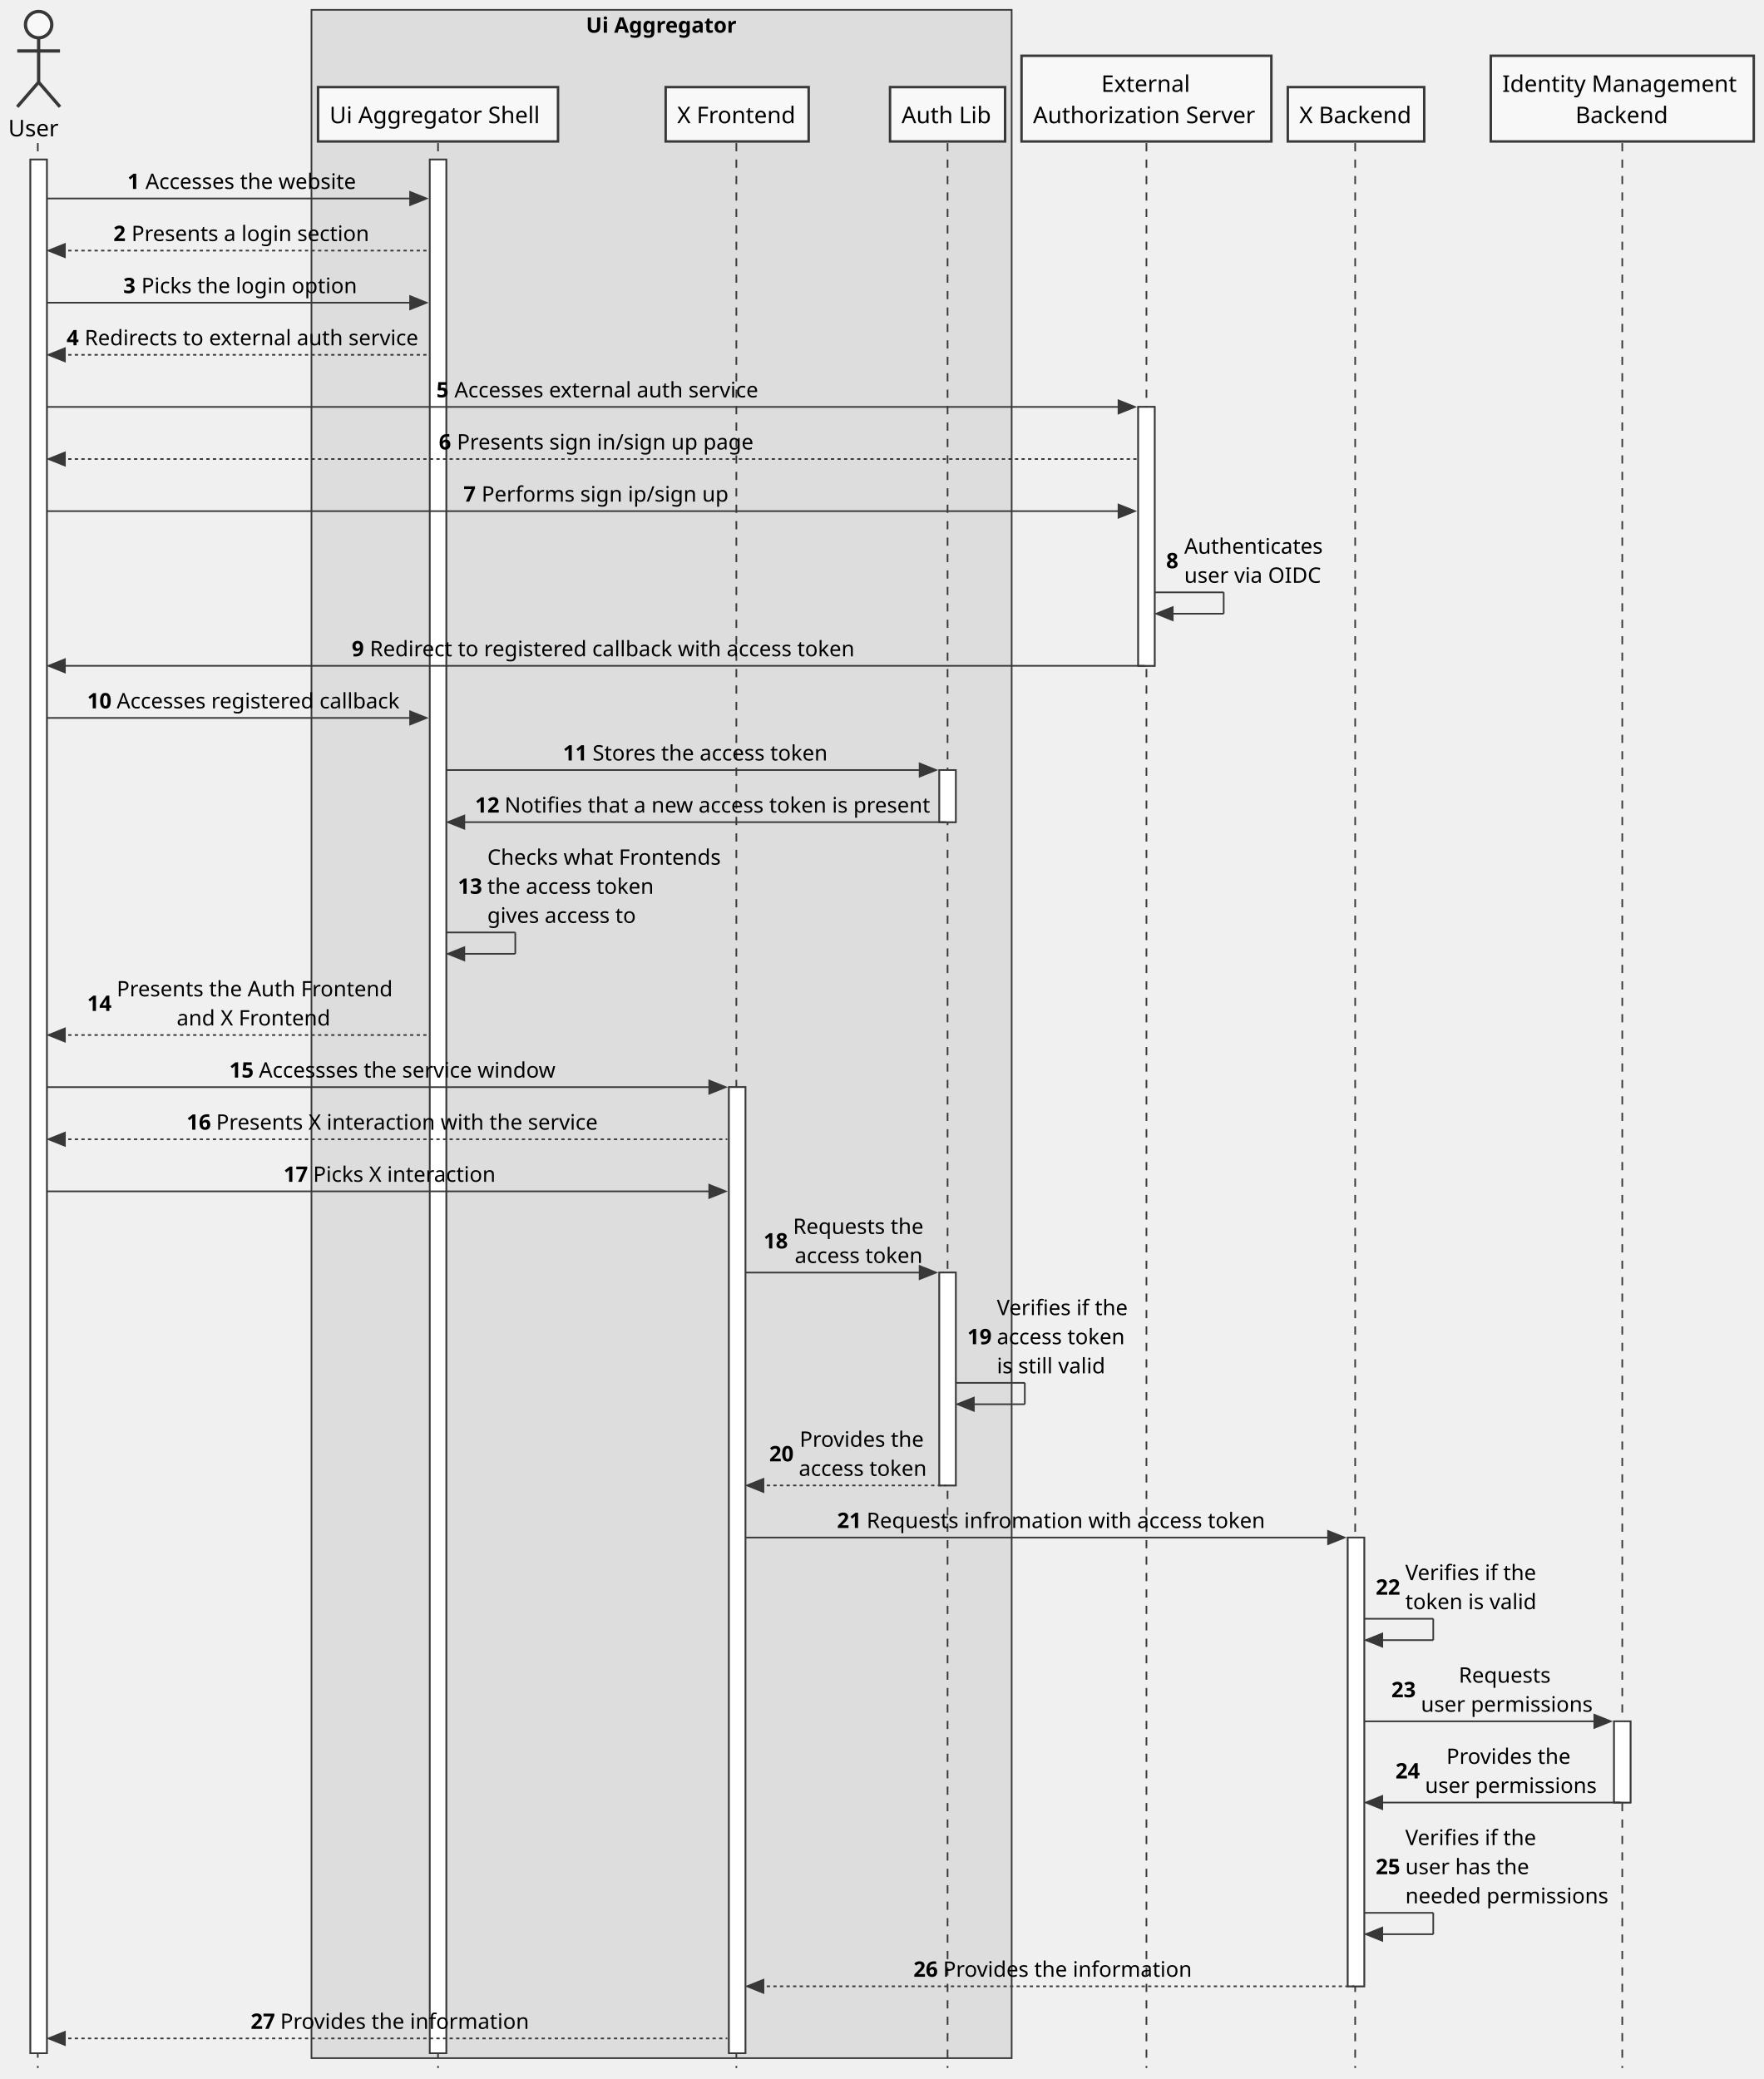
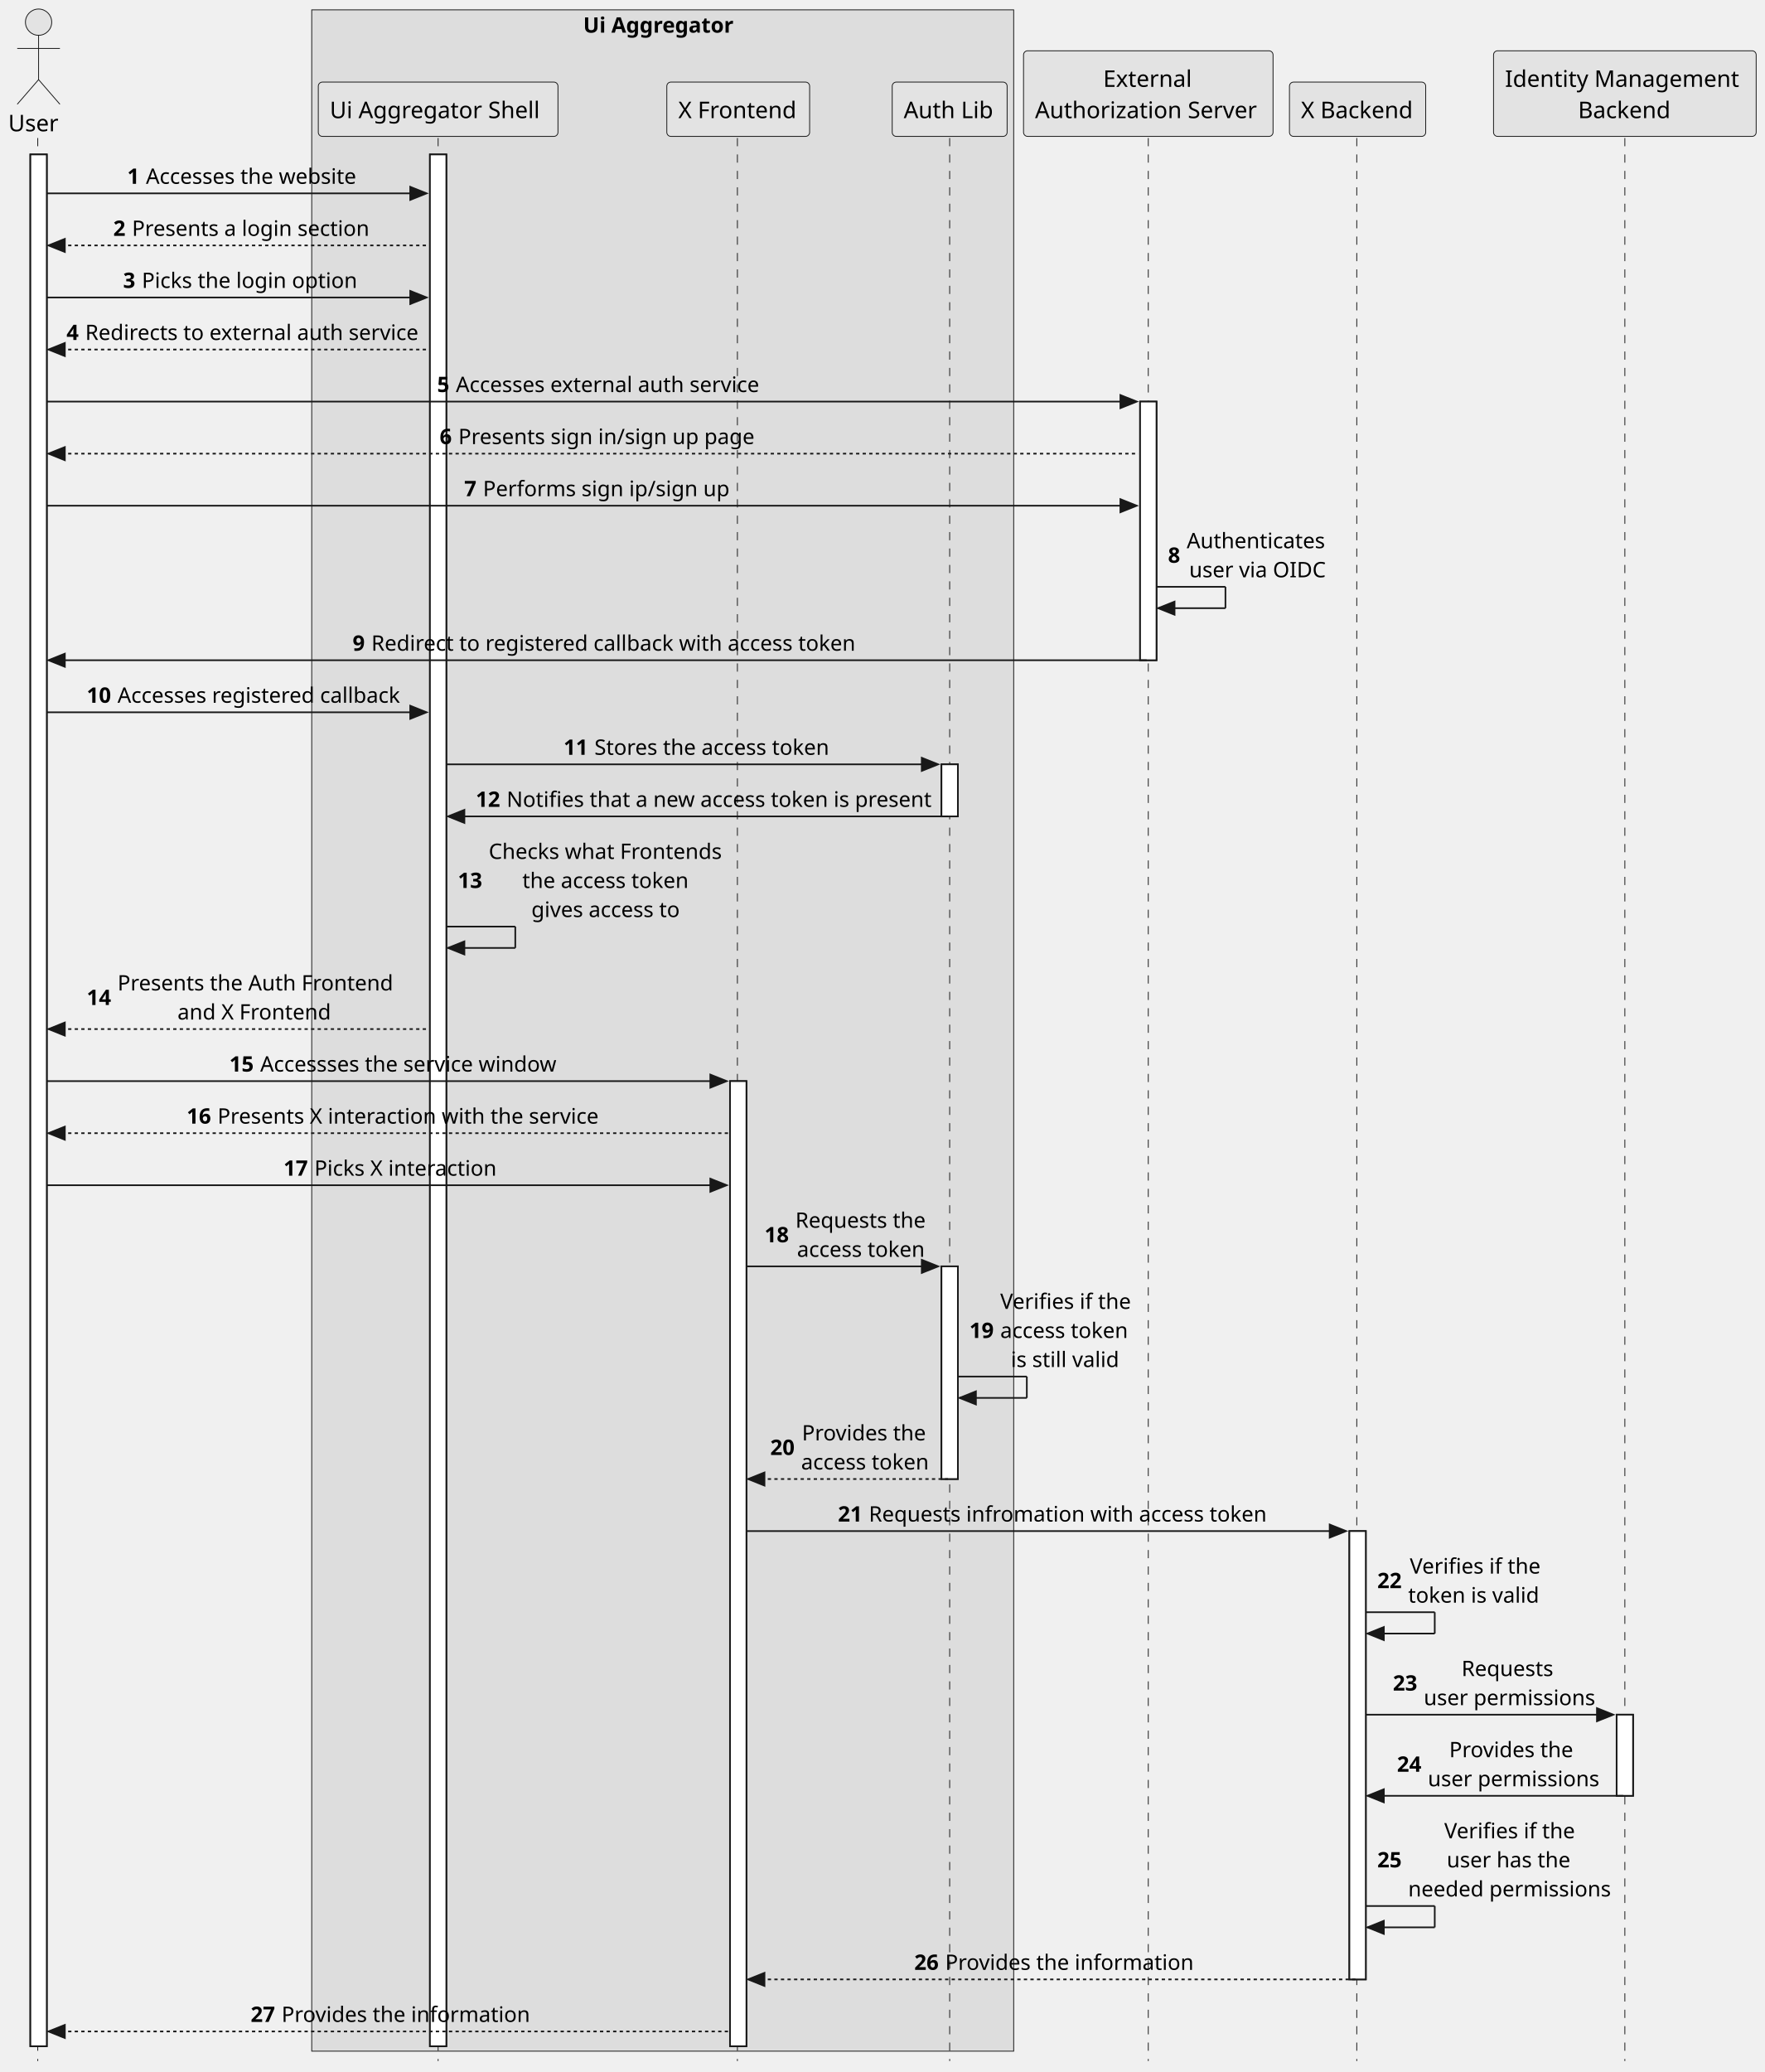
- <svg xmlns="http://www.w3.org/2000/svg" contentScriptType="application/ecmascript" contentStyleType="text/css" height="1265px" preserveAspectRatio="none" style="width:1073px;height:1265px;background:#FFFFFF;" version="1.1" viewBox="0 0 1073 1265" width="1073px" zoomAndPan="magnify">
+ <svg xmlns="http://www.w3.org/2000/svg" contentStyleType="text/css" height="1262px" preserveAspectRatio="none" style="width:1075px;height:1262px;background:#FFFFFF;" version="1.1" viewBox="0 0 1075 1262" width="1075px" zoomAndPan="magnify">
  <defs />
  <g>
-     <rect fill="#DDDDDD" height="1246.309" style="stroke:#383838;stroke-width:1.0;" width="426" x="189.5" y="6" />
-     <text fill="#000000" font-family="sans-serif" font-size="13" font-weight="bold" lengthAdjust="spacing" textLength="92" x="356.5" y="19.897">Ui Aggregator</text>
-     <rect fill="#FFFFFF" height="1152.241" style="stroke:#383838;stroke-width:1.0;" width="10" x="18.5" y="97.068" />
-     <rect fill="#FFFFFF" height="1152.241" style="stroke:#383838;stroke-width:1.0;" width="10" x="261.5" y="97.068" />
-     <rect fill="#FFFFFF" height="587.826" style="stroke:#383838;stroke-width:1.0;" width="10" x="443.5" y="661.482" />
-     <rect fill="#FFFFFF" height="31.706" style="stroke:#383838;stroke-width:1.0;" width="10" x="571.5" y="468.54" />
-     <rect fill="#FFFFFF" height="129.53" style="stroke:#383838;stroke-width:1.0;" width="10" x="571.5" y="774.306" />
-     <rect fill="#FFFFFF" height="157.53" style="stroke:#383838;stroke-width:1.0;" width="10" x="692.5" y="247.598" />
-     <rect fill="#FFFFFF" height="273.06" style="stroke:#383838;stroke-width:1.0;" width="10" x="820" y="935.542" />
-     <rect fill="#FFFFFF" height="49.412" style="stroke:#383838;stroke-width:1.0;" width="10" x="982" y="1047.367" />
-     <line style="stroke:#383838;stroke-width:1.0;stroke-dasharray:5.0,5.0;" x1="23" x2="23" y1="87.068" y2="1258.309" />
-     <line style="stroke:#383838;stroke-width:1.0;stroke-dasharray:5.0,5.0;" x1="266.5" x2="266.5" y1="87.068" y2="1258.309" />
-     <line style="stroke:#383838;stroke-width:1.0;stroke-dasharray:5.0,5.0;" x1="448" x2="448" y1="87.068" y2="1258.309" />
-     <line style="stroke:#383838;stroke-width:1.0;stroke-dasharray:5.0,5.0;" x1="576.5" x2="576.5" y1="87.068" y2="1258.309" />
-     <line style="stroke:#383838;stroke-width:1.0;stroke-dasharray:5.0,5.0;" x1="697.5" x2="697.5" y1="87.068" y2="1258.309" />
-     <line style="stroke:#383838;stroke-width:1.0;stroke-dasharray:5.0,5.0;" x1="824.5" x2="824.5" y1="87.068" y2="1258.309" />
-     <line style="stroke:#383838;stroke-width:1.0;stroke-dasharray:5.0,5.0;" x1="987" x2="987" y1="87.068" y2="1258.309" />
-     <text fill="#000000" font-family="sans-serif" font-size="14" lengthAdjust="spacing" textLength="31" x="5" y="82.966">User</text>
-     <ellipse cx="23.5" cy="15" fill="#F8F8F8" rx="8" ry="8" style="stroke:#383838;stroke-width:2.0;" />
-     <path d="M23.5,23 L23.5,50 M10.5,31 L36.5,31 M23.5,50 L10.5,65 M23.5,50 L36.5,65 " fill="none" style="stroke:#383838;stroke-width:2.0;" />
-     <rect fill="#F8F8F8" height="33.068" style="stroke:#383838;stroke-width:1.5;" width="146" x="193.5" y="53" />
-     <text fill="#000000" font-family="sans-serif" font-size="14" lengthAdjust="spacing" textLength="132" x="200.5" y="74.966">Ui Aggregator Shell</text>
-     <rect fill="#F8F8F8" height="33.068" style="stroke:#383838;stroke-width:1.5;" width="87" x="405" y="53" />
-     <text fill="#000000" font-family="sans-serif" font-size="14" lengthAdjust="spacing" textLength="73" x="412" y="74.966">X Frontend</text>
-     <rect fill="#F8F8F8" height="33.068" style="stroke:#383838;stroke-width:1.5;" width="70" x="541.5" y="53" />
-     <text fill="#000000" font-family="sans-serif" font-size="14" lengthAdjust="spacing" textLength="56" x="548.5" y="74.966">Auth Lib</text>
-     <rect fill="#F8F8F8" height="52.136" style="stroke:#383838;stroke-width:1.5;" width="152" x="621.5" y="33.932" />
-     <text fill="#000000" font-family="sans-serif" font-size="14" lengthAdjust="spacing" textLength="55" x="670" y="55.898">External</text>
-     <text fill="#000000" font-family="sans-serif" font-size="14" lengthAdjust="spacing" textLength="138" x="628.5" y="74.966">Authorization Server</text>
-     <rect fill="#F8F8F8" height="33.068" style="stroke:#383838;stroke-width:1.5;" width="83" x="783.5" y="53" />
-     <text fill="#000000" font-family="sans-serif" font-size="14" lengthAdjust="spacing" textLength="69" x="790.5" y="74.966">X Backend</text>
-     <rect fill="#F8F8F8" height="52.136" style="stroke:#383838;stroke-width:1.5;" width="160" x="907" y="33.932" />
-     <text fill="#000000" font-family="sans-serif" font-size="14" lengthAdjust="spacing" textLength="146" x="914" y="55.898">Identity Management</text>
-     <text fill="#000000" font-family="sans-serif" font-size="14" lengthAdjust="spacing" textLength="57" x="958.5" y="74.966">Backend</text>
-     <rect fill="#FFFFFF" height="1152.241" style="stroke:#383838;stroke-width:1.0;" width="10" x="18.5" y="97.068" />
-     <rect fill="#FFFFFF" height="1152.241" style="stroke:#383838;stroke-width:1.0;" width="10" x="261.5" y="97.068" />
-     <rect fill="#FFFFFF" height="587.826" style="stroke:#383838;stroke-width:1.0;" width="10" x="443.5" y="661.482" />
-     <rect fill="#FFFFFF" height="31.706" style="stroke:#383838;stroke-width:1.0;" width="10" x="571.5" y="468.54" />
-     <rect fill="#FFFFFF" height="129.53" style="stroke:#383838;stroke-width:1.0;" width="10" x="571.5" y="774.306" />
-     <rect fill="#FFFFFF" height="157.53" style="stroke:#383838;stroke-width:1.0;" width="10" x="692.5" y="247.598" />
-     <rect fill="#FFFFFF" height="273.06" style="stroke:#383838;stroke-width:1.0;" width="10" x="820" y="935.542" />
-     <rect fill="#FFFFFF" height="49.412" style="stroke:#383838;stroke-width:1.0;" width="10" x="982" y="1047.367" />
-     <polygon fill="#383838" points="249.5,116.774,259.5,120.774,249.5,124.774" style="stroke:#383838;stroke-width:1.0;" />
-     <line style="stroke:#383838;stroke-width:1.0;" x1="28.5" x2="255.5" y1="120.774" y2="120.774" />
-     <text fill="#000000" font-family="sans-serif" font-size="13" font-weight="bold" lengthAdjust="spacing" textLength="7" x="77.5" y="114.965">1</text>
-     <text fill="#000000" font-family="sans-serif" font-size="13" lengthAdjust="spacing" textLength="124" x="88.5" y="114.965">Accesses the website</text>
-     <polygon fill="#383838" points="39.5,148.48,29.5,152.48,39.5,156.48" style="stroke:#383838;stroke-width:1.0;" />
-     <line style="stroke:#383838;stroke-width:1.0;stroke-dasharray:2.0,2.0;" x1="33.5" x2="260.5" y1="152.48" y2="152.48" />
-     <text fill="#000000" font-family="sans-serif" font-size="13" font-weight="bold" lengthAdjust="spacing" textLength="7" x="69" y="146.671">2</text>
-     <text fill="#000000" font-family="sans-serif" font-size="13" lengthAdjust="spacing" textLength="141" x="80" y="146.671">Presents a login section</text>
-     <polygon fill="#383838" points="249.5,180.186,259.5,184.186,249.5,188.186" style="stroke:#383838;stroke-width:1.0;" />
-     <line style="stroke:#383838;stroke-width:1.0;" x1="28.5" x2="255.5" y1="184.186" y2="184.186" />
-     <text fill="#000000" font-family="sans-serif" font-size="13" font-weight="bold" lengthAdjust="spacing" textLength="7" x="75" y="178.377">3</text>
-     <text fill="#000000" font-family="sans-serif" font-size="13" lengthAdjust="spacing" textLength="129" x="86" y="178.377">Picks the login option</text>
-     <polygon fill="#383838" points="39.5,211.892,29.5,215.892,39.5,219.892" style="stroke:#383838;stroke-width:1.0;" />
-     <line style="stroke:#383838;stroke-width:1.0;stroke-dasharray:2.0,2.0;" x1="33.5" x2="260.5" y1="215.892" y2="215.892" />
-     <text fill="#000000" font-family="sans-serif" font-size="13" font-weight="bold" lengthAdjust="spacing" textLength="7" x="40.5" y="210.083">4</text>
-     <text fill="#000000" font-family="sans-serif" font-size="13" lengthAdjust="spacing" textLength="198" x="51.5" y="210.083">Redirects to external auth service</text>
-     <polygon fill="#383838" points="680.5,243.598,690.5,247.598,680.5,251.598" style="stroke:#383838;stroke-width:1.0;" />
-     <line style="stroke:#383838;stroke-width:1.0;" x1="28.5" x2="686.5" y1="247.598" y2="247.598" />
-     <text fill="#000000" font-family="sans-serif" font-size="13" font-weight="bold" lengthAdjust="spacing" textLength="7" x="265.5" y="241.789">5</text>
-     <text fill="#000000" font-family="sans-serif" font-size="13" lengthAdjust="spacing" textLength="179" x="276.5" y="241.789">Accesses external auth service</text>
-     <polygon fill="#383838" points="39.5,275.304,29.5,279.304,39.5,283.304" style="stroke:#383838;stroke-width:1.0;" />
-     <line style="stroke:#383838;stroke-width:1.0;stroke-dasharray:2.0,2.0;" x1="33.5" x2="691.5" y1="279.304" y2="279.304" />
-     <text fill="#000000" font-family="sans-serif" font-size="13" font-weight="bold" lengthAdjust="spacing" textLength="7" x="267" y="273.495">6</text>
-     <text fill="#000000" font-family="sans-serif" font-size="13" lengthAdjust="spacing" textLength="176" x="278" y="273.495">Presents sign in/sign up page</text>
-     <polygon fill="#383838" points="680.5,307.01,690.5,311.01,680.5,315.01" style="stroke:#383838;stroke-width:1.0;" />
-     <line style="stroke:#383838;stroke-width:1.0;" x1="28.5" x2="686.5" y1="311.01" y2="311.01" />
-     <text fill="#000000" font-family="sans-serif" font-size="13" font-weight="bold" lengthAdjust="spacing" textLength="7" x="282" y="305.201">7</text>
-     <text fill="#000000" font-family="sans-serif" font-size="13" lengthAdjust="spacing" textLength="146" x="293" y="305.201">Performs sign ip/sign up</text>
-     <line style="stroke:#383838;stroke-width:1.0;" x1="702.5" x2="744.5" y1="360.422" y2="360.422" />
-     <line style="stroke:#383838;stroke-width:1.0;" x1="744.5" x2="744.5" y1="360.422" y2="373.422" />
-     <line style="stroke:#383838;stroke-width:1.0;" x1="703.5" x2="744.5" y1="373.422" y2="373.422" />
-     <polygon fill="#383838" points="713.5,369.422,703.5,373.422,713.5,377.422" style="stroke:#383838;stroke-width:1.0;" />
-     <text fill="#000000" font-family="sans-serif" font-size="13" font-weight="bold" lengthAdjust="spacing" textLength="7" x="709.5" y="345.76">8</text>
-     <text fill="#000000" font-family="sans-serif" font-size="13" lengthAdjust="spacing" textLength="83" x="720.5" y="336.907">Authenticates</text>
-     <text fill="#000000" font-family="sans-serif" font-size="13" lengthAdjust="spacing" textLength="80" x="720.5" y="354.613">user via OIDC</text>
-     <polygon fill="#383838" points="39.5,401.128,29.5,405.128,39.5,409.128" style="stroke:#383838;stroke-width:1.0;" />
-     <line style="stroke:#383838;stroke-width:1.0;" x1="33.5" x2="696.5" y1="405.128" y2="405.128" />
-     <text fill="#000000" font-family="sans-serif" font-size="13" font-weight="bold" lengthAdjust="spacing" textLength="7" x="214" y="399.319">9</text>
-     <text fill="#000000" font-family="sans-serif" font-size="13" lengthAdjust="spacing" textLength="287" x="225" y="399.319">Redirect to registered callback with access token</text>
-     <polygon fill="#383838" points="249.5,432.834,259.5,436.834,249.5,440.834" style="stroke:#383838;stroke-width:1.0;" />
-     <line style="stroke:#383838;stroke-width:1.0;" x1="28.5" x2="255.5" y1="436.834" y2="436.834" />
-     <text fill="#000000" font-family="sans-serif" font-size="13" font-weight="bold" lengthAdjust="spacing" textLength="14" x="53" y="431.025">10</text>
-     <text fill="#000000" font-family="sans-serif" font-size="13" lengthAdjust="spacing" textLength="166" x="71" y="431.025">Accesses registered callback</text>
-     <polygon fill="#383838" points="559.5,464.54,569.5,468.54,559.5,472.54" style="stroke:#383838;stroke-width:1.0;" />
-     <line style="stroke:#383838;stroke-width:1.0;" x1="271.5" x2="565.5" y1="468.54" y2="468.54" />
-     <text fill="#000000" font-family="sans-serif" font-size="13" font-weight="bold" lengthAdjust="spacing" textLength="14" x="342.5" y="462.731">11</text>
-     <text fill="#000000" font-family="sans-serif" font-size="13" lengthAdjust="spacing" textLength="140" x="360.5" y="462.731">Stores the access token</text>
-     <polygon fill="#383838" points="282.5,496.246,272.5,500.246,282.5,504.246" style="stroke:#383838;stroke-width:1.0;" />
-     <line style="stroke:#383838;stroke-width:1.0;" x1="276.5" x2="575.5" y1="500.246" y2="500.246" />
-     <text fill="#000000" font-family="sans-serif" font-size="13" font-weight="bold" lengthAdjust="spacing" textLength="14" x="289" y="494.437">12</text>
-     <text fill="#000000" font-family="sans-serif" font-size="13" lengthAdjust="spacing" textLength="252" x="307" y="494.437">Notifies that a new access token is present</text>
-     <line style="stroke:#383838;stroke-width:1.0;" x1="271.5" x2="313.5" y1="567.364" y2="567.364" />
-     <line style="stroke:#383838;stroke-width:1.0;" x1="313.5" x2="313.5" y1="567.364" y2="580.364" />
-     <line style="stroke:#383838;stroke-width:1.0;" x1="272.5" x2="313.5" y1="580.364" y2="580.364" />
-     <polygon fill="#383838" points="282.5,576.364,272.5,580.364,282.5,584.364" style="stroke:#383838;stroke-width:1.0;" />
-     <text fill="#000000" font-family="sans-serif" font-size="13" font-weight="bold" lengthAdjust="spacing" textLength="14" x="278.5" y="543.849">13</text>
-     <text fill="#000000" font-family="sans-serif" font-size="13" lengthAdjust="spacing" textLength="140" x="296.5" y="526.143">Checks what Frontends</text>
-     <text fill="#000000" font-family="sans-serif" font-size="13" lengthAdjust="spacing" textLength="99" x="296.5" y="543.849">the access token</text>
-     <text fill="#000000" font-family="sans-serif" font-size="13" lengthAdjust="spacing" textLength="88" x="296.5" y="561.555">gives access to</text>
-     <polygon fill="#383838" points="39.5,625.776,29.5,629.776,39.5,633.776" style="stroke:#383838;stroke-width:1.0;" />
-     <line style="stroke:#383838;stroke-width:1.0;stroke-dasharray:2.0,2.0;" x1="33.5" x2="260.5" y1="629.776" y2="629.776" />
-     <text fill="#000000" font-family="sans-serif" font-size="13" font-weight="bold" lengthAdjust="spacing" textLength="14" x="53" y="615.114">14</text>
-     <text fill="#000000" font-family="sans-serif" font-size="13" lengthAdjust="spacing" textLength="166" x="71" y="606.261">Presents the Auth Frontend</text>
-     <text fill="#000000" font-family="sans-serif" font-size="13" lengthAdjust="spacing" textLength="93" x="107.5" y="623.967">and X Frontend</text>
-     <polygon fill="#383838" points="431.5,657.482,441.5,661.482,431.5,665.482" style="stroke:#383838;stroke-width:1.0;" />
-     <line style="stroke:#383838;stroke-width:1.0;" x1="28.5" x2="437.5" y1="661.482" y2="661.482" />
-     <text fill="#000000" font-family="sans-serif" font-size="13" font-weight="bold" lengthAdjust="spacing" textLength="14" x="139.5" y="655.673">15</text>
-     <text fill="#000000" font-family="sans-serif" font-size="13" lengthAdjust="spacing" textLength="175" x="157.5" y="655.673">Accessses the service window</text>
-     <polygon fill="#383838" points="39.5,689.188,29.5,693.188,39.5,697.188" style="stroke:#383838;stroke-width:1.0;" />
-     <line style="stroke:#383838;stroke-width:1.0;stroke-dasharray:2.0,2.0;" x1="33.5" x2="442.5" y1="693.188" y2="693.188" />
-     <text fill="#000000" font-family="sans-serif" font-size="13" font-weight="bold" lengthAdjust="spacing" textLength="14" x="113.5" y="687.379">16</text>
-     <text fill="#000000" font-family="sans-serif" font-size="13" lengthAdjust="spacing" textLength="227" x="131.5" y="687.379">Presents X interaction with the service</text>
-     <polygon fill="#383838" points="431.5,720.894,441.5,724.894,431.5,728.894" style="stroke:#383838;stroke-width:1.0;" />
-     <line style="stroke:#383838;stroke-width:1.0;" x1="28.5" x2="437.5" y1="724.894" y2="724.894" />
-     <text fill="#000000" font-family="sans-serif" font-size="13" font-weight="bold" lengthAdjust="spacing" textLength="14" x="172.5" y="719.085">17</text>
-     <text fill="#000000" font-family="sans-serif" font-size="13" lengthAdjust="spacing" textLength="109" x="190.5" y="719.085">Picks X interaction</text>
-     <polygon fill="#383838" points="559.5,770.306,569.5,774.306,559.5,778.306" style="stroke:#383838;stroke-width:1.0;" />
-     <line style="stroke:#383838;stroke-width:1.0;" x1="453.5" x2="565.5" y1="774.306" y2="774.306" />
-     <text fill="#000000" font-family="sans-serif" font-size="13" font-weight="bold" lengthAdjust="spacing" textLength="14" x="464.5" y="759.644">18</text>
-     <text fill="#000000" font-family="sans-serif" font-size="13" lengthAdjust="spacing" textLength="78" x="482.5" y="750.791">Requests the</text>
-     <text fill="#000000" font-family="sans-serif" font-size="13" lengthAdjust="spacing" textLength="76" x="483.5" y="768.497">access token</text>
-     <line style="stroke:#383838;stroke-width:1.0;" x1="581.5" x2="623.5" y1="841.424" y2="841.424" />
-     <line style="stroke:#383838;stroke-width:1.0;" x1="623.5" x2="623.5" y1="841.424" y2="854.424" />
-     <line style="stroke:#383838;stroke-width:1.0;" x1="582.5" x2="623.5" y1="854.424" y2="854.424" />
-     <polygon fill="#383838" points="592.5,850.424,582.5,854.424,592.5,858.424" style="stroke:#383838;stroke-width:1.0;" />
-     <text fill="#000000" font-family="sans-serif" font-size="13" font-weight="bold" lengthAdjust="spacing" textLength="14" x="588.5" y="817.909">19</text>
-     <text fill="#000000" font-family="sans-serif" font-size="13" lengthAdjust="spacing" textLength="76" x="606.5" y="800.203">Verifies if the</text>
-     <text fill="#000000" font-family="sans-serif" font-size="13" lengthAdjust="spacing" textLength="76" x="606.5" y="817.909">access token</text>
-     <text fill="#000000" font-family="sans-serif" font-size="13" lengthAdjust="spacing" textLength="63" x="606.5" y="835.615">is still valid</text>
-     <polygon fill="#383838" points="464.5,899.836,454.5,903.836,464.5,907.836" style="stroke:#383838;stroke-width:1.0;" />
-     <line style="stroke:#383838;stroke-width:1.0;stroke-dasharray:2.0,2.0;" x1="458.5" x2="575.5" y1="903.836" y2="903.836" />
-     <text fill="#000000" font-family="sans-serif" font-size="13" font-weight="bold" lengthAdjust="spacing" textLength="14" x="468" y="889.174">20</text>
-     <text fill="#000000" font-family="sans-serif" font-size="13" lengthAdjust="spacing" textLength="75" x="486.5" y="880.321">Provides the</text>
-     <text fill="#000000" font-family="sans-serif" font-size="13" lengthAdjust="spacing" textLength="76" x="486" y="898.027">access token</text>
-     <polygon fill="#383838" points="808,931.542,818,935.542,808,939.542" style="stroke:#383838;stroke-width:1.0;" />
-     <line style="stroke:#383838;stroke-width:1.0;" x1="453.5" x2="814" y1="935.542" y2="935.542" />
-     <text fill="#000000" font-family="sans-serif" font-size="13" font-weight="bold" lengthAdjust="spacing" textLength="14" x="509.25" y="929.733">21</text>
-     <text fill="#000000" font-family="sans-serif" font-size="13" lengthAdjust="spacing" textLength="237" x="527.25" y="929.733">Requests infromation with access token</text>
-     <line style="stroke:#383838;stroke-width:1.0;" x1="830" x2="872" y1="984.954" y2="984.954" />
-     <line style="stroke:#383838;stroke-width:1.0;" x1="872" x2="872" y1="984.954" y2="997.954" />
-     <line style="stroke:#383838;stroke-width:1.0;" x1="831" x2="872" y1="997.954" y2="997.954" />
-     <polygon fill="#383838" points="841,993.954,831,997.954,841,1001.954" style="stroke:#383838;stroke-width:1.0;" />
-     <text fill="#000000" font-family="sans-serif" font-size="13" font-weight="bold" lengthAdjust="spacing" textLength="14" x="837" y="970.292">22</text>
-     <text fill="#000000" font-family="sans-serif" font-size="13" lengthAdjust="spacing" textLength="76" x="855" y="961.439">Verifies if the</text>
-     <text fill="#000000" font-family="sans-serif" font-size="13" lengthAdjust="spacing" textLength="78" x="855" y="979.145">token is valid</text>
-     <polygon fill="#383838" points="970,1043.367,980,1047.367,970,1051.367" style="stroke:#383838;stroke-width:1.0;" />
-     <line style="stroke:#383838;stroke-width:1.0;" x1="830" x2="976" y1="1047.367" y2="1047.367" />
-     <text fill="#000000" font-family="sans-serif" font-size="13" font-weight="bold" lengthAdjust="spacing" textLength="14" x="846.5" y="1032.705">23</text>
-     <text fill="#000000" font-family="sans-serif" font-size="13" lengthAdjust="spacing" textLength="55" x="887.5" y="1023.851">Requests</text>
-     <text fill="#000000" font-family="sans-serif" font-size="13" lengthAdjust="spacing" textLength="101" x="864.5" y="1041.557">user permissions</text>
-     <polygon fill="#383838" points="841,1092.778,831,1096.778,841,1100.778" style="stroke:#383838;stroke-width:1.0;" />
-     <line style="stroke:#383838;stroke-width:1.0;" x1="835" x2="986" y1="1096.778" y2="1096.778" />
-     <text fill="#000000" font-family="sans-serif" font-size="13" font-weight="bold" lengthAdjust="spacing" textLength="14" x="849" y="1082.117">24</text>
-     <text fill="#000000" font-family="sans-serif" font-size="13" lengthAdjust="spacing" textLength="75" x="880" y="1073.264">Provides the</text>
-     <text fill="#000000" font-family="sans-serif" font-size="13" lengthAdjust="spacing" textLength="101" x="867" y="1090.969">user permissions</text>
-     <line style="stroke:#383838;stroke-width:1.0;" x1="830" x2="872" y1="1163.897" y2="1163.897" />
-     <line style="stroke:#383838;stroke-width:1.0;" x1="872" x2="872" y1="1163.897" y2="1176.897" />
-     <line style="stroke:#383838;stroke-width:1.0;" x1="831" x2="872" y1="1176.897" y2="1176.897" />
-     <polygon fill="#383838" points="841,1172.897,831,1176.897,841,1180.897" style="stroke:#383838;stroke-width:1.0;" />
-     <text fill="#000000" font-family="sans-serif" font-size="13" font-weight="bold" lengthAdjust="spacing" textLength="14" x="837" y="1140.381">25</text>
-     <text fill="#000000" font-family="sans-serif" font-size="13" lengthAdjust="spacing" textLength="76" x="855" y="1122.676">Verifies if the</text>
-     <text fill="#000000" font-family="sans-serif" font-size="13" lengthAdjust="spacing" textLength="73" x="855" y="1140.381">user has the</text>
-     <text fill="#000000" font-family="sans-serif" font-size="13" lengthAdjust="spacing" textLength="120" x="855" y="1158.088">needed permissions</text>
-     <polygon fill="#383838" points="464.5,1204.603,454.5,1208.603,464.5,1212.603" style="stroke:#383838;stroke-width:1.0;" />
-     <line style="stroke:#383838;stroke-width:1.0;stroke-dasharray:2.0,2.0;" x1="458.5" x2="824" y1="1208.603" y2="1208.603" />
-     <text fill="#000000" font-family="sans-serif" font-size="13" font-weight="bold" lengthAdjust="spacing" textLength="14" x="555.75" y="1202.794">26</text>
-     <text fill="#000000" font-family="sans-serif" font-size="13" lengthAdjust="spacing" textLength="149" x="573.75" y="1202.794">Provides the information</text>
-     <polygon fill="#383838" points="39.5,1236.309,29.5,1240.309,39.5,1244.309" style="stroke:#383838;stroke-width:1.0;" />
-     <line style="stroke:#383838;stroke-width:1.0;stroke-dasharray:2.0,2.0;" x1="33.5" x2="442.5" y1="1240.309" y2="1240.309" />
-     <text fill="#000000" font-family="sans-serif" font-size="13" font-weight="bold" lengthAdjust="spacing" textLength="14" x="152.5" y="1234.5">27</text>
-     <text fill="#000000" font-family="sans-serif" font-size="13" lengthAdjust="spacing" textLength="149" x="170.5" y="1234.5">Provides the information</text>
+     <rect fill="#DDDDDD" height="1243.309" style="stroke:#181818;stroke-width:0.5;" width="427.625" x="189.906" y="6" />
+     <text fill="#000000" font-family="sans-serif" font-size="13" font-weight="bold" lengthAdjust="spacing" textLength="96.875" x="355.281" y="19.897">Ui Aggregator</text>
+     <rect fill="#FFFFFF" height="1152.241" style="stroke:#181818;stroke-width:1.0;" width="10" x="18.5" y="94.068" />
+     <rect fill="#FFFFFF" height="1152.241" style="stroke:#181818;stroke-width:1.0;" width="10" x="261.906" y="94.068" />
+     <rect fill="#FFFFFF" height="587.826" style="stroke:#181818;stroke-width:1.0;" width="10" x="444.719" y="658.482" />
+     <rect fill="#FFFFFF" height="31.706" style="stroke:#181818;stroke-width:1.0;" width="10" x="573.531" y="465.54" />
+     <rect fill="#FFFFFF" height="129.53" style="stroke:#181818;stroke-width:1.0;" width="10" x="573.531" y="771.306" />
+     <rect fill="#FFFFFF" height="157.53" style="stroke:#181818;stroke-width:1.0;" width="10" x="694.531" y="244.598" />
+     <rect fill="#FFFFFF" height="273.06" style="stroke:#181818;stroke-width:1.0;" width="10" x="822.031" y="932.542" />
+     <rect fill="#FFFFFF" height="49.412" style="stroke:#181818;stroke-width:1.0;" width="10" x="984.844" y="1044.367" />
+     <line style="stroke:#181818;stroke-width:0.5;stroke-dasharray:5.0,5.0;" x1="23" x2="23" y1="84.068" y2="1255.309" />
+     <line style="stroke:#181818;stroke-width:0.5;stroke-dasharray:5.0,5.0;" x1="266.906" x2="266.906" y1="84.068" y2="1255.309" />
+     <line style="stroke:#181818;stroke-width:0.5;stroke-dasharray:5.0,5.0;" x1="449.219" x2="449.219" y1="84.068" y2="1255.309" />
+     <line style="stroke:#181818;stroke-width:0.5;stroke-dasharray:5.0,5.0;" x1="578.531" x2="578.531" y1="84.068" y2="1255.309" />
+     <line style="stroke:#181818;stroke-width:0.5;stroke-dasharray:5.0,5.0;" x1="699.531" x2="699.531" y1="84.068" y2="1255.309" />
+     <line style="stroke:#181818;stroke-width:0.5;stroke-dasharray:5.0,5.0;" x1="826.531" x2="826.531" y1="84.068" y2="1255.309" />
+     <line style="stroke:#181818;stroke-width:0.5;stroke-dasharray:5.0,5.0;" x1="989.844" x2="989.844" y1="84.068" y2="1255.309" />
+     <text fill="#000000" font-family="sans-serif" font-size="14" lengthAdjust="spacing" textLength="31" x="5" y="79.966">User</text>
+     <ellipse cx="23.5" cy="13.5" fill="#E3E3E3" rx="8" ry="8" style="stroke:#181818;stroke-width:0.5;" />
+     <path d="M23.5,21.5 L23.5,48.5 M10.5,29.5 L36.5,29.5 M23.5,48.5 L10.5,63.5 M23.5,48.5 L36.5,63.5 " fill="none" style="stroke:#181818;stroke-width:0.5;" />
+     <rect fill="#E3E3E3" height="33.068" rx="2.5" ry="2.5" style="stroke:#181818;stroke-width:0.5;" width="146" x="193.906" y="50" />
+     <text fill="#000000" font-family="sans-serif" font-size="14" lengthAdjust="spacing" textLength="132" x="200.906" y="71.966">Ui Aggregator Shell</text>
+     <rect fill="#E3E3E3" height="33.068" rx="2.5" ry="2.5" style="stroke:#181818;stroke-width:0.5;" width="87" x="406.219" y="50" />
+     <text fill="#000000" font-family="sans-serif" font-size="14" lengthAdjust="spacing" textLength="73" x="413.219" y="71.966">X Frontend</text>
+     <rect fill="#E3E3E3" height="33.068" rx="2.5" ry="2.5" style="stroke:#181818;stroke-width:0.5;" width="70" x="543.531" y="50" />
+     <text fill="#000000" font-family="sans-serif" font-size="14" lengthAdjust="spacing" textLength="56" x="550.531" y="71.966">Auth Lib</text>
+     <rect fill="#E3E3E3" height="52.136" rx="2.5" ry="2.5" style="stroke:#181818;stroke-width:0.5;" width="152" x="623.531" y="30.932" />
+     <text fill="#000000" font-family="sans-serif" font-size="14" lengthAdjust="spacing" textLength="55" x="672.031" y="52.898">External</text>
+     <text fill="#000000" font-family="sans-serif" font-size="14" lengthAdjust="spacing" textLength="138" x="630.531" y="71.966">Authorization Server</text>
+     <rect fill="#E3E3E3" height="33.068" rx="2.5" ry="2.5" style="stroke:#181818;stroke-width:0.5;" width="83" x="785.531" y="50" />
+     <text fill="#000000" font-family="sans-serif" font-size="14" lengthAdjust="spacing" textLength="69" x="792.531" y="71.966">X Backend</text>
+     <rect fill="#E3E3E3" height="52.136" rx="2.5" ry="2.5" style="stroke:#181818;stroke-width:0.5;" width="160" x="909.844" y="30.932" />
+     <text fill="#000000" font-family="sans-serif" font-size="14" lengthAdjust="spacing" textLength="146" x="916.844" y="52.898">Identity Management</text>
+     <text fill="#000000" font-family="sans-serif" font-size="14" lengthAdjust="spacing" textLength="57" x="961.344" y="71.966">Backend</text>
+     <rect fill="#FFFFFF" height="1152.241" style="stroke:#181818;stroke-width:1.0;" width="10" x="18.5" y="94.068" />
+     <rect fill="#FFFFFF" height="1152.241" style="stroke:#181818;stroke-width:1.0;" width="10" x="261.906" y="94.068" />
+     <rect fill="#FFFFFF" height="587.826" style="stroke:#181818;stroke-width:1.0;" width="10" x="444.719" y="658.482" />
+     <rect fill="#FFFFFF" height="31.706" style="stroke:#181818;stroke-width:1.0;" width="10" x="573.531" y="465.54" />
+     <rect fill="#FFFFFF" height="129.53" style="stroke:#181818;stroke-width:1.0;" width="10" x="573.531" y="771.306" />
+     <rect fill="#FFFFFF" height="157.53" style="stroke:#181818;stroke-width:1.0;" width="10" x="694.531" y="244.598" />
+     <rect fill="#FFFFFF" height="273.06" style="stroke:#181818;stroke-width:1.0;" width="10" x="822.031" y="932.542" />
+     <rect fill="#FFFFFF" height="49.412" style="stroke:#181818;stroke-width:1.0;" width="10" x="984.844" y="1044.367" />
+     <polygon fill="#181818" points="249.906,113.774,259.906,117.774,249.906,121.774" style="stroke:#181818;stroke-width:1.0;" />
+     <line style="stroke:#181818;stroke-width:1.0;" x1="28.5" x2="255.906" y1="117.774" y2="117.774" />
+     <text fill="#000000" font-family="sans-serif" font-size="13" font-weight="bold" lengthAdjust="spacing" textLength="7.406" x="77.5" y="111.965">1</text>
+     <text fill="#000000" font-family="sans-serif" font-size="13" lengthAdjust="spacing" textLength="124" x="88.906" y="111.965">Accesses the website</text>
+     <polygon fill="#181818" points="39.5,145.48,29.5,149.48,39.5,153.48" style="stroke:#181818;stroke-width:1.0;" />
+     <line style="stroke:#181818;stroke-width:1.0;stroke-dasharray:2.0,2.0;" x1="33.5" x2="260.906" y1="149.48" y2="149.48" />
+     <text fill="#000000" font-family="sans-serif" font-size="13" font-weight="bold" lengthAdjust="spacing" textLength="7.406" x="69" y="143.671">2</text>
+     <text fill="#000000" font-family="sans-serif" font-size="13" lengthAdjust="spacing" textLength="141" x="80.406" y="143.671">Presents a login section</text>
+     <polygon fill="#181818" points="249.906,177.186,259.906,181.186,249.906,185.186" style="stroke:#181818;stroke-width:1.0;" />
+     <line style="stroke:#181818;stroke-width:1.0;" x1="28.5" x2="255.906" y1="181.186" y2="181.186" />
+     <text fill="#000000" font-family="sans-serif" font-size="13" font-weight="bold" lengthAdjust="spacing" textLength="7.406" x="75" y="175.377">3</text>
+     <text fill="#000000" font-family="sans-serif" font-size="13" lengthAdjust="spacing" textLength="129" x="86.406" y="175.377">Picks the login option</text>
+     <polygon fill="#181818" points="39.5,208.892,29.5,212.892,39.5,216.892" style="stroke:#181818;stroke-width:1.0;" />
+     <line style="stroke:#181818;stroke-width:1.0;stroke-dasharray:2.0,2.0;" x1="33.5" x2="260.906" y1="212.892" y2="212.892" />
+     <text fill="#000000" font-family="sans-serif" font-size="13" font-weight="bold" lengthAdjust="spacing" textLength="7.406" x="40.5" y="207.083">4</text>
+     <text fill="#000000" font-family="sans-serif" font-size="13" lengthAdjust="spacing" textLength="198" x="51.906" y="207.083">Redirects to external auth service</text>
+     <polygon fill="#181818" points="682.531,240.598,692.531,244.598,682.531,248.598" style="stroke:#181818;stroke-width:1.0;" />
+     <line style="stroke:#181818;stroke-width:1.0;" x1="28.5" x2="688.531" y1="244.598" y2="244.598" />
+     <text fill="#000000" font-family="sans-serif" font-size="13" font-weight="bold" lengthAdjust="spacing" textLength="7.406" x="266.312" y="238.789">5</text>
+     <text fill="#000000" font-family="sans-serif" font-size="13" lengthAdjust="spacing" textLength="179" x="277.719" y="238.789">Accesses external auth service</text>
+     <polygon fill="#181818" points="39.5,272.304,29.5,276.304,39.5,280.304" style="stroke:#181818;stroke-width:1.0;" />
+     <line style="stroke:#181818;stroke-width:1.0;stroke-dasharray:2.0,2.0;" x1="33.5" x2="693.531" y1="276.304" y2="276.304" />
+     <text fill="#000000" font-family="sans-serif" font-size="13" font-weight="bold" lengthAdjust="spacing" textLength="7.406" x="267.812" y="270.495">6</text>
+     <text fill="#000000" font-family="sans-serif" font-size="13" lengthAdjust="spacing" textLength="176" x="279.219" y="270.495">Presents sign in/sign up page</text>
+     <polygon fill="#181818" points="682.531,304.01,692.531,308.01,682.531,312.01" style="stroke:#181818;stroke-width:1.0;" />
+     <line style="stroke:#181818;stroke-width:1.0;" x1="28.5" x2="688.531" y1="308.01" y2="308.01" />
+     <text fill="#000000" font-family="sans-serif" font-size="13" font-weight="bold" lengthAdjust="spacing" textLength="7.406" x="282.812" y="302.201">7</text>
+     <text fill="#000000" font-family="sans-serif" font-size="13" lengthAdjust="spacing" textLength="146" x="294.219" y="302.201">Performs sign ip/sign up</text>
+     <line style="stroke:#181818;stroke-width:1.0;" x1="704.531" x2="746.531" y1="357.422" y2="357.422" />
+     <line style="stroke:#181818;stroke-width:1.0;" x1="746.531" x2="746.531" y1="357.422" y2="370.422" />
+     <line style="stroke:#181818;stroke-width:1.0;" x1="705.531" x2="746.531" y1="370.422" y2="370.422" />
+     <polygon fill="#181818" points="715.531,366.422,705.531,370.422,715.531,374.422" style="stroke:#181818;stroke-width:1.0;" />
+     <text fill="#000000" font-family="sans-serif" font-size="13" font-weight="bold" lengthAdjust="spacing" textLength="7.406" x="711.531" y="342.76">8</text>
+     <text fill="#000000" font-family="sans-serif" font-size="13" lengthAdjust="spacing" textLength="83" x="722.938" y="333.907">Authenticates</text>
+     <text fill="#000000" font-family="sans-serif" font-size="13" lengthAdjust="spacing" textLength="80" x="724.438" y="351.613">user via OIDC</text>
+     <polygon fill="#181818" points="39.5,398.128,29.5,402.128,39.5,406.128" style="stroke:#181818;stroke-width:1.0;" />
+     <line style="stroke:#181818;stroke-width:1.0;" x1="33.5" x2="698.531" y1="402.128" y2="402.128" />
+     <text fill="#000000" font-family="sans-serif" font-size="13" font-weight="bold" lengthAdjust="spacing" textLength="7.406" x="214.812" y="396.319">9</text>
+     <text fill="#000000" font-family="sans-serif" font-size="13" lengthAdjust="spacing" textLength="287" x="226.219" y="396.319">Redirect to registered callback with access token</text>
+     <polygon fill="#181818" points="249.906,429.834,259.906,433.834,249.906,437.834" style="stroke:#181818;stroke-width:1.0;" />
+     <line style="stroke:#181818;stroke-width:1.0;" x1="28.5" x2="255.906" y1="433.834" y2="433.834" />
+     <text fill="#000000" font-family="sans-serif" font-size="13" font-weight="bold" lengthAdjust="spacing" textLength="14.812" x="52.797" y="428.025">10</text>
+     <text fill="#000000" font-family="sans-serif" font-size="13" lengthAdjust="spacing" textLength="166" x="71.609" y="428.025">Accesses registered callback</text>
+     <polygon fill="#181818" points="561.531,461.54,571.531,465.54,561.531,469.54" style="stroke:#181818;stroke-width:1.0;" />
+     <line style="stroke:#181818;stroke-width:1.0;" x1="271.906" x2="567.531" y1="465.54" y2="465.54" />
+     <text fill="#000000" font-family="sans-serif" font-size="13" font-weight="bold" lengthAdjust="spacing" textLength="14.812" x="343.312" y="459.731">11</text>
+     <text fill="#000000" font-family="sans-serif" font-size="13" lengthAdjust="spacing" textLength="140" x="362.125" y="459.731">Stores the access token</text>
+     <polygon fill="#181818" points="282.906,493.246,272.906,497.246,282.906,501.246" style="stroke:#181818;stroke-width:1.0;" />
+     <line style="stroke:#181818;stroke-width:1.0;" x1="276.906" x2="577.531" y1="497.246" y2="497.246" />
+     <text fill="#000000" font-family="sans-serif" font-size="13" font-weight="bold" lengthAdjust="spacing" textLength="14.812" x="289.812" y="491.437">12</text>
+     <text fill="#000000" font-family="sans-serif" font-size="13" lengthAdjust="spacing" textLength="252" x="308.625" y="491.437">Notifies that a new access token is present</text>
+     <line style="stroke:#181818;stroke-width:1.0;" x1="271.906" x2="313.906" y1="564.364" y2="564.364" />
+     <line style="stroke:#181818;stroke-width:1.0;" x1="313.906" x2="313.906" y1="564.364" y2="577.364" />
+     <line style="stroke:#181818;stroke-width:1.0;" x1="272.906" x2="313.906" y1="577.364" y2="577.364" />
+     <polygon fill="#181818" points="282.906,573.364,272.906,577.364,282.906,581.364" style="stroke:#181818;stroke-width:1.0;" />
+     <text fill="#000000" font-family="sans-serif" font-size="13" font-weight="bold" lengthAdjust="spacing" textLength="14.812" x="278.906" y="540.849">13</text>
+     <text fill="#000000" font-family="sans-serif" font-size="13" lengthAdjust="spacing" textLength="140" x="297.719" y="523.143">Checks what Frontends</text>
+     <text fill="#000000" font-family="sans-serif" font-size="13" lengthAdjust="spacing" textLength="99" x="318.219" y="540.849">the access token</text>
+     <text fill="#000000" font-family="sans-serif" font-size="13" lengthAdjust="spacing" textLength="88" x="323.719" y="558.555">gives access to</text>
+     <polygon fill="#181818" points="39.5,622.776,29.5,626.776,39.5,630.776" style="stroke:#181818;stroke-width:1.0;" />
+     <line style="stroke:#181818;stroke-width:1.0;stroke-dasharray:2.0,2.0;" x1="33.5" x2="260.906" y1="626.776" y2="626.776" />
+     <text fill="#000000" font-family="sans-serif" font-size="13" font-weight="bold" lengthAdjust="spacing" textLength="14.812" x="52.797" y="612.114">14</text>
+     <text fill="#000000" font-family="sans-serif" font-size="13" lengthAdjust="spacing" textLength="166" x="71.609" y="603.261">Presents the Auth Frontend</text>
+     <text fill="#000000" font-family="sans-serif" font-size="13" lengthAdjust="spacing" textLength="93" x="108.109" y="620.967">and X Frontend</text>
+     <polygon fill="#181818" points="432.719,654.482,442.719,658.482,432.719,662.482" style="stroke:#181818;stroke-width:1.0;" />
+     <line style="stroke:#181818;stroke-width:1.0;" x1="28.5" x2="438.719" y1="658.482" y2="658.482" />
+     <text fill="#000000" font-family="sans-serif" font-size="13" font-weight="bold" lengthAdjust="spacing" textLength="14.812" x="139.703" y="652.673">15</text>
+     <text fill="#000000" font-family="sans-serif" font-size="13" lengthAdjust="spacing" textLength="175" x="158.516" y="652.673">Accessses the service window</text>
+     <polygon fill="#181818" points="39.5,686.188,29.5,690.188,39.5,694.188" style="stroke:#181818;stroke-width:1.0;" />
+     <line style="stroke:#181818;stroke-width:1.0;stroke-dasharray:2.0,2.0;" x1="33.5" x2="443.719" y1="690.188" y2="690.188" />
+     <text fill="#000000" font-family="sans-serif" font-size="13" font-weight="bold" lengthAdjust="spacing" textLength="14.812" x="113.703" y="684.379">16</text>
+     <text fill="#000000" font-family="sans-serif" font-size="13" lengthAdjust="spacing" textLength="227" x="132.516" y="684.379">Presents X interaction with the service</text>
+     <polygon fill="#181818" points="432.719,717.894,442.719,721.894,432.719,725.894" style="stroke:#181818;stroke-width:1.0;" />
+     <line style="stroke:#181818;stroke-width:1.0;" x1="28.5" x2="438.719" y1="721.894" y2="721.894" />
+     <text fill="#000000" font-family="sans-serif" font-size="13" font-weight="bold" lengthAdjust="spacing" textLength="14.812" x="172.703" y="716.085">17</text>
+     <text fill="#000000" font-family="sans-serif" font-size="13" lengthAdjust="spacing" textLength="109" x="191.516" y="716.085">Picks X interaction</text>
+     <polygon fill="#181818" points="561.531,767.306,571.531,771.306,561.531,775.306" style="stroke:#181818;stroke-width:1.0;" />
+     <line style="stroke:#181818;stroke-width:1.0;" x1="454.719" x2="567.531" y1="771.306" y2="771.306" />
+     <text fill="#000000" font-family="sans-serif" font-size="13" font-weight="bold" lengthAdjust="spacing" textLength="14.812" x="465.719" y="756.644">18</text>
+     <text fill="#000000" font-family="sans-serif" font-size="13" lengthAdjust="spacing" textLength="78" x="484.531" y="747.791">Requests the</text>
+     <text fill="#000000" font-family="sans-serif" font-size="13" lengthAdjust="spacing" textLength="76" x="485.531" y="765.497">access token</text>
+     <line style="stroke:#181818;stroke-width:1.0;" x1="583.531" x2="625.531" y1="838.424" y2="838.424" />
+     <line style="stroke:#181818;stroke-width:1.0;" x1="625.531" x2="625.531" y1="838.424" y2="851.424" />
+     <line style="stroke:#181818;stroke-width:1.0;" x1="584.531" x2="625.531" y1="851.424" y2="851.424" />
+     <polygon fill="#181818" points="594.531,847.424,584.531,851.424,594.531,855.424" style="stroke:#181818;stroke-width:1.0;" />
+     <text fill="#000000" font-family="sans-serif" font-size="13" font-weight="bold" lengthAdjust="spacing" textLength="14.812" x="590.531" y="814.909">19</text>
+     <text fill="#000000" font-family="sans-serif" font-size="13" lengthAdjust="spacing" textLength="76" x="609.344" y="797.203">Verifies if the</text>
+     <text fill="#000000" font-family="sans-serif" font-size="13" lengthAdjust="spacing" textLength="76" x="609.344" y="814.909">access token</text>
+     <text fill="#000000" font-family="sans-serif" font-size="13" lengthAdjust="spacing" textLength="63" x="615.844" y="832.615">is still valid</text>
+     <polygon fill="#181818" points="465.719,896.836,455.719,900.836,465.719,904.836" style="stroke:#181818;stroke-width:1.0;" />
+     <line style="stroke:#181818;stroke-width:1.0;stroke-dasharray:2.0,2.0;" x1="459.719" x2="577.531" y1="900.836" y2="900.836" />
+     <text fill="#000000" font-family="sans-serif" font-size="13" font-weight="bold" lengthAdjust="spacing" textLength="14.812" x="469.219" y="886.174">20</text>
+     <text fill="#000000" font-family="sans-serif" font-size="13" lengthAdjust="spacing" textLength="75" x="488.531" y="877.321">Provides the</text>
+     <text fill="#000000" font-family="sans-serif" font-size="13" lengthAdjust="spacing" textLength="76" x="488.031" y="895.027">access token</text>
+     <polygon fill="#181818" points="810.031,928.542,820.031,932.542,810.031,936.542" style="stroke:#181818;stroke-width:1.0;" />
+     <line style="stroke:#181818;stroke-width:1.0;" x1="454.719" x2="816.031" y1="932.542" y2="932.542" />
+     <text fill="#000000" font-family="sans-serif" font-size="13" font-weight="bold" lengthAdjust="spacing" textLength="14.812" x="510.469" y="926.733">21</text>
+     <text fill="#000000" font-family="sans-serif" font-size="13" lengthAdjust="spacing" textLength="237" x="529.281" y="926.733">Requests infromation with access token</text>
+     <line style="stroke:#181818;stroke-width:1.0;" x1="832.031" x2="874.031" y1="981.954" y2="981.954" />
+     <line style="stroke:#181818;stroke-width:1.0;" x1="874.031" x2="874.031" y1="981.954" y2="994.954" />
+     <line style="stroke:#181818;stroke-width:1.0;" x1="833.031" x2="874.031" y1="994.954" y2="994.954" />
+     <polygon fill="#181818" points="843.031,990.954,833.031,994.954,843.031,998.954" style="stroke:#181818;stroke-width:1.0;" />
+     <text fill="#000000" font-family="sans-serif" font-size="13" font-weight="bold" lengthAdjust="spacing" textLength="14.812" x="839.031" y="967.292">22</text>
+     <text fill="#000000" font-family="sans-serif" font-size="13" lengthAdjust="spacing" textLength="76" x="858.844" y="958.439">Verifies if the</text>
+     <text fill="#000000" font-family="sans-serif" font-size="13" lengthAdjust="spacing" textLength="78" x="857.844" y="976.145">token is valid</text>
+     <polygon fill="#181818" points="972.844,1040.367,982.844,1044.367,972.844,1048.367" style="stroke:#181818;stroke-width:1.0;" />
+     <line style="stroke:#181818;stroke-width:1.0;" x1="832.031" x2="978.844" y1="1044.367" y2="1044.367" />
+     <text fill="#000000" font-family="sans-serif" font-size="13" font-weight="bold" lengthAdjust="spacing" textLength="14.812" x="848.531" y="1029.705">23</text>
+     <text fill="#000000" font-family="sans-serif" font-size="13" lengthAdjust="spacing" textLength="55" x="890.344" y="1020.851">Requests</text>
+     <text fill="#000000" font-family="sans-serif" font-size="13" lengthAdjust="spacing" textLength="101" x="867.344" y="1038.557">user permissions</text>
+     <polygon fill="#181818" points="843.031,1089.778,833.031,1093.778,843.031,1097.778" style="stroke:#181818;stroke-width:1.0;" />
+     <line style="stroke:#181818;stroke-width:1.0;" x1="837.031" x2="988.844" y1="1093.778" y2="1093.778" />
+     <text fill="#000000" font-family="sans-serif" font-size="13" font-weight="bold" lengthAdjust="spacing" textLength="14.812" x="851.031" y="1079.117">24</text>
+     <text fill="#000000" font-family="sans-serif" font-size="13" lengthAdjust="spacing" textLength="75" x="882.844" y="1070.264">Provides the</text>
+     <text fill="#000000" font-family="sans-serif" font-size="13" lengthAdjust="spacing" textLength="101" x="869.844" y="1087.969">user permissions</text>
+     <line style="stroke:#181818;stroke-width:1.0;" x1="832.031" x2="874.031" y1="1160.897" y2="1160.897" />
+     <line style="stroke:#181818;stroke-width:1.0;" x1="874.031" x2="874.031" y1="1160.897" y2="1173.897" />
+     <line style="stroke:#181818;stroke-width:1.0;" x1="833.031" x2="874.031" y1="1173.897" y2="1173.897" />
+     <polygon fill="#181818" points="843.031,1169.897,833.031,1173.897,843.031,1177.897" style="stroke:#181818;stroke-width:1.0;" />
+     <text fill="#000000" font-family="sans-serif" font-size="13" font-weight="bold" lengthAdjust="spacing" textLength="14.812" x="839.031" y="1137.381">25</text>
+     <text fill="#000000" font-family="sans-serif" font-size="13" lengthAdjust="spacing" textLength="76" x="879.844" y="1119.676">Verifies if the</text>
+     <text fill="#000000" font-family="sans-serif" font-size="13" lengthAdjust="spacing" textLength="73" x="881.344" y="1137.381">user has the</text>
+     <text fill="#000000" font-family="sans-serif" font-size="13" lengthAdjust="spacing" textLength="120" x="857.844" y="1155.088">needed permissions</text>
+     <polygon fill="#181818" points="465.719,1201.603,455.719,1205.603,465.719,1209.603" style="stroke:#181818;stroke-width:1.0;" />
+     <line style="stroke:#181818;stroke-width:1.0;stroke-dasharray:2.0,2.0;" x1="459.719" x2="826.031" y1="1205.603" y2="1205.603" />
+     <text fill="#000000" font-family="sans-serif" font-size="13" font-weight="bold" lengthAdjust="spacing" textLength="14.812" x="556.969" y="1199.794">26</text>
+     <text fill="#000000" font-family="sans-serif" font-size="13" lengthAdjust="spacing" textLength="149" x="575.781" y="1199.794">Provides the information</text>
+     <polygon fill="#181818" points="39.5,1233.309,29.5,1237.309,39.5,1241.309" style="stroke:#181818;stroke-width:1.0;" />
+     <line style="stroke:#181818;stroke-width:1.0;stroke-dasharray:2.0,2.0;" x1="33.5" x2="443.719" y1="1237.309" y2="1237.309" />
+     <text fill="#000000" font-family="sans-serif" font-size="13" font-weight="bold" lengthAdjust="spacing" textLength="14.812" x="152.703" y="1231.5">27</text>
+     <text fill="#000000" font-family="sans-serif" font-size="13" lengthAdjust="spacing" textLength="149" x="171.516" y="1231.5">Provides the information</text>
  </g>
</svg>
